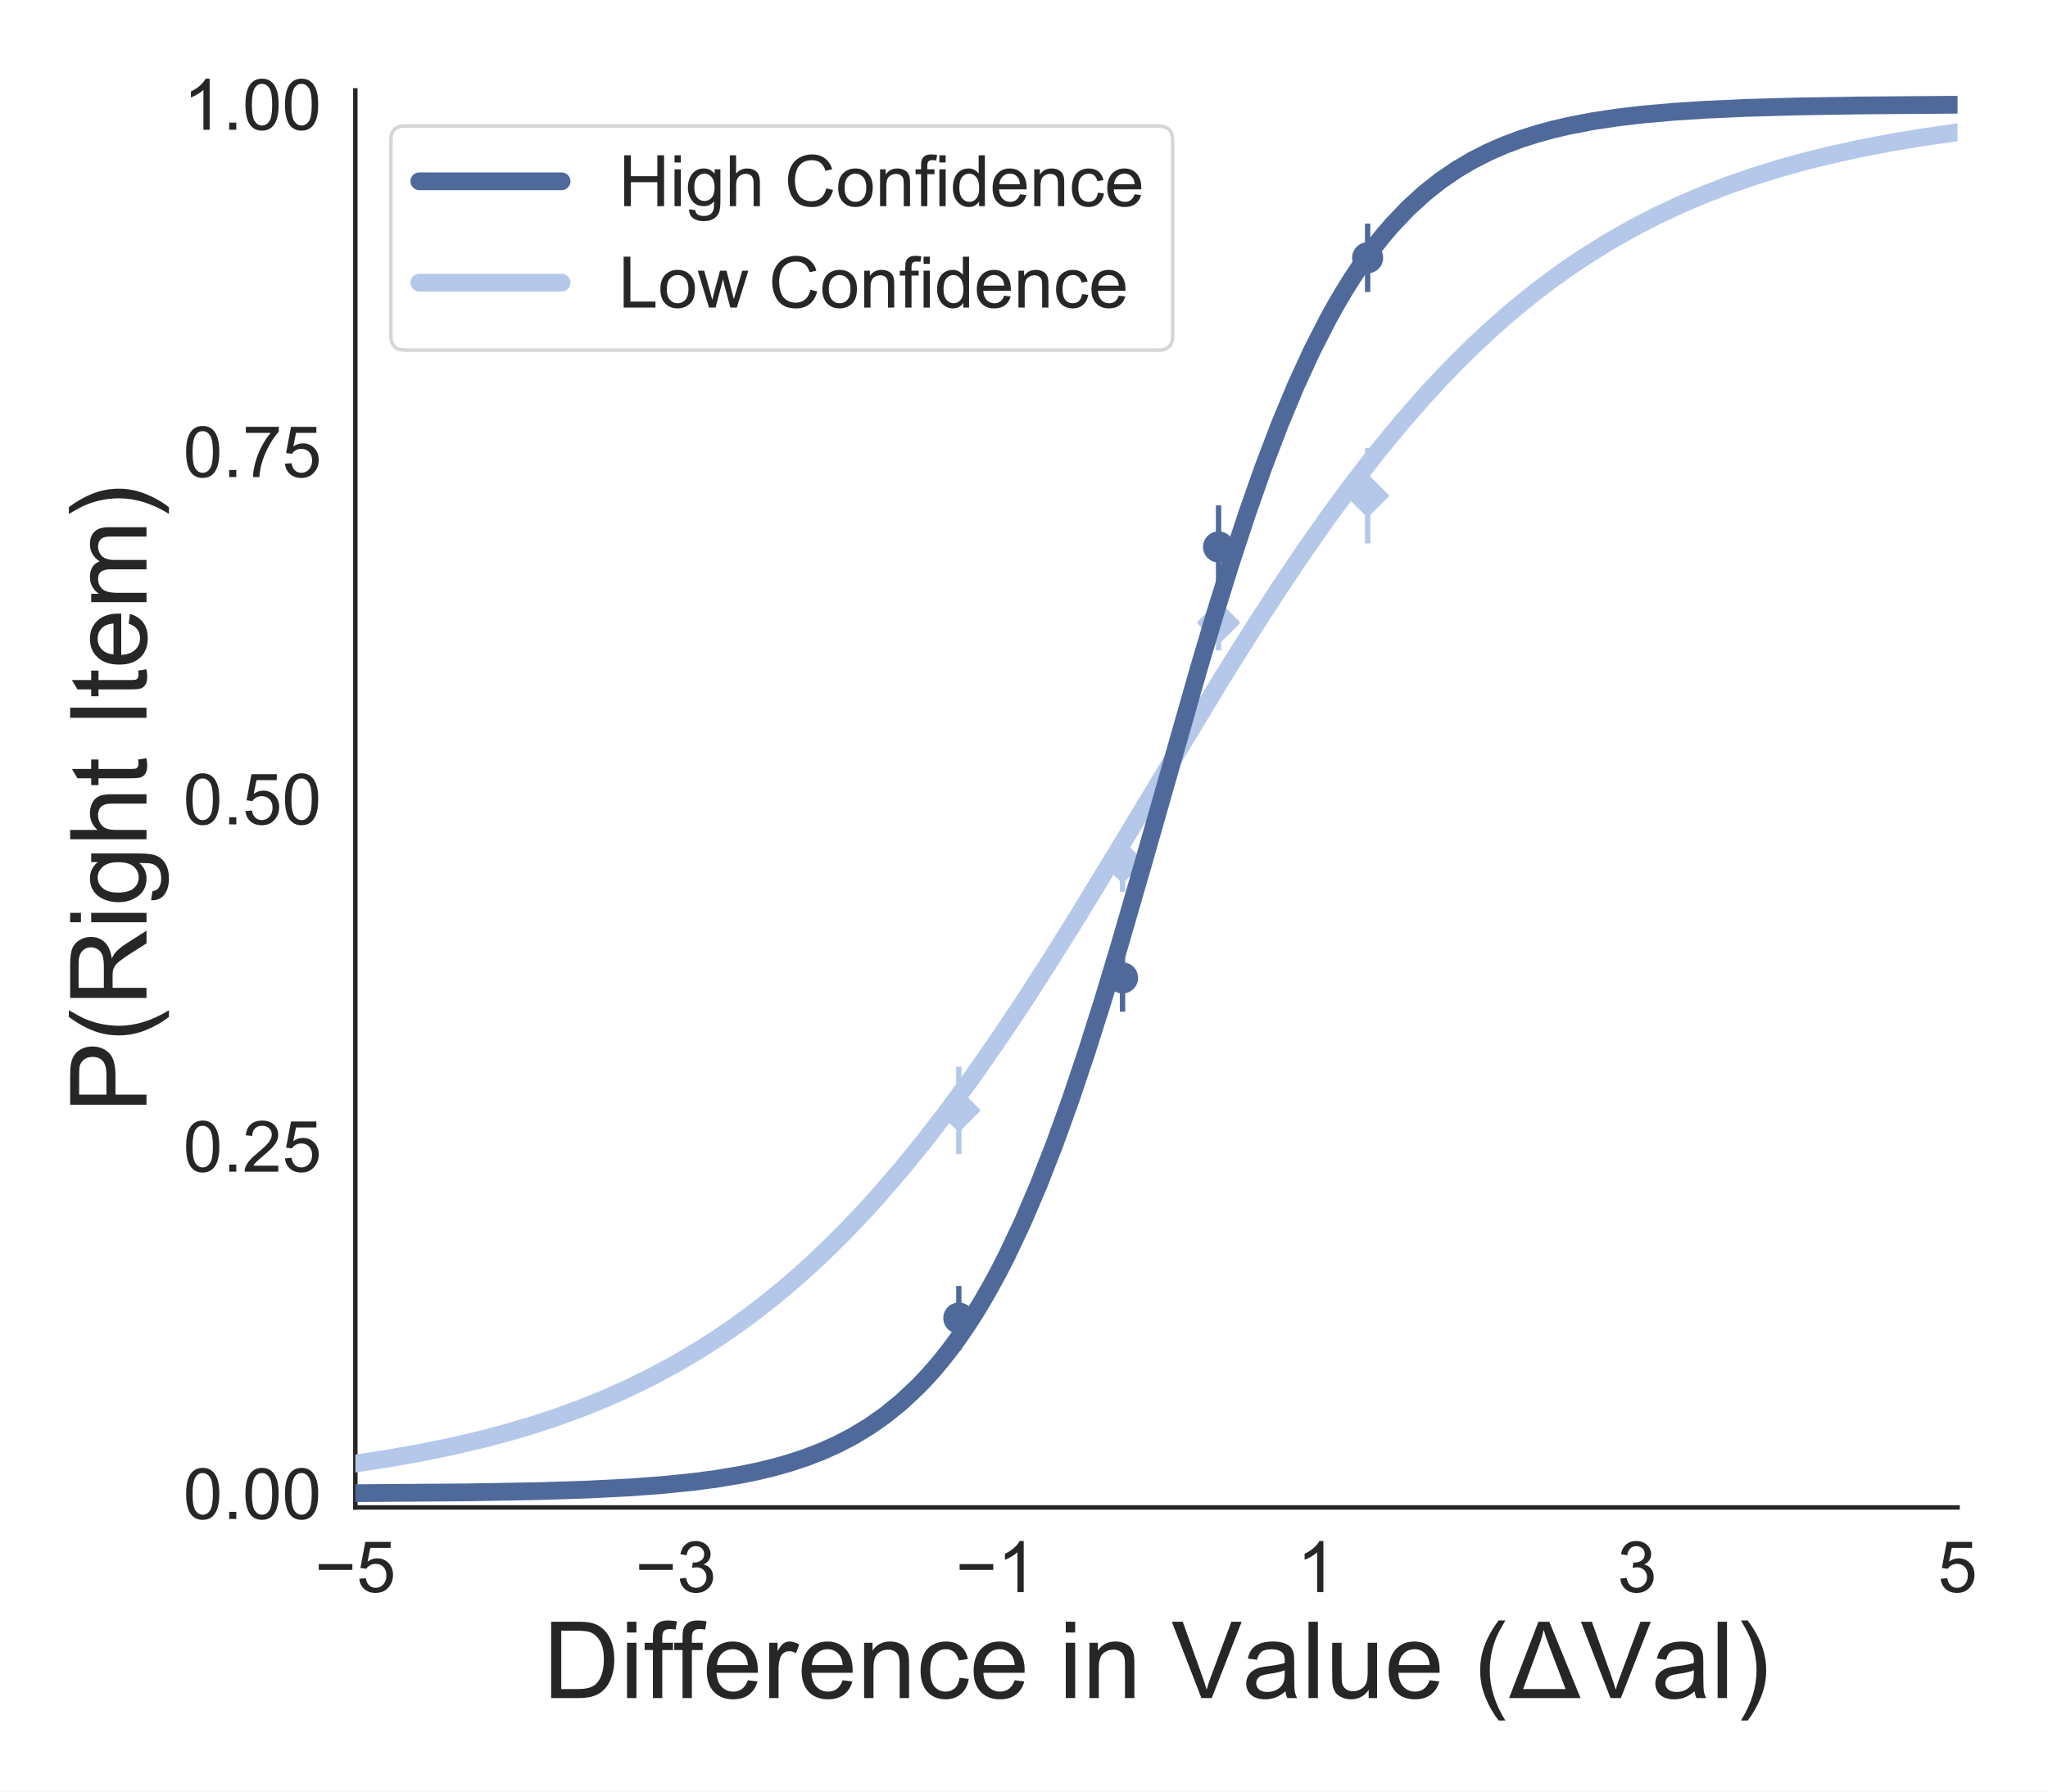
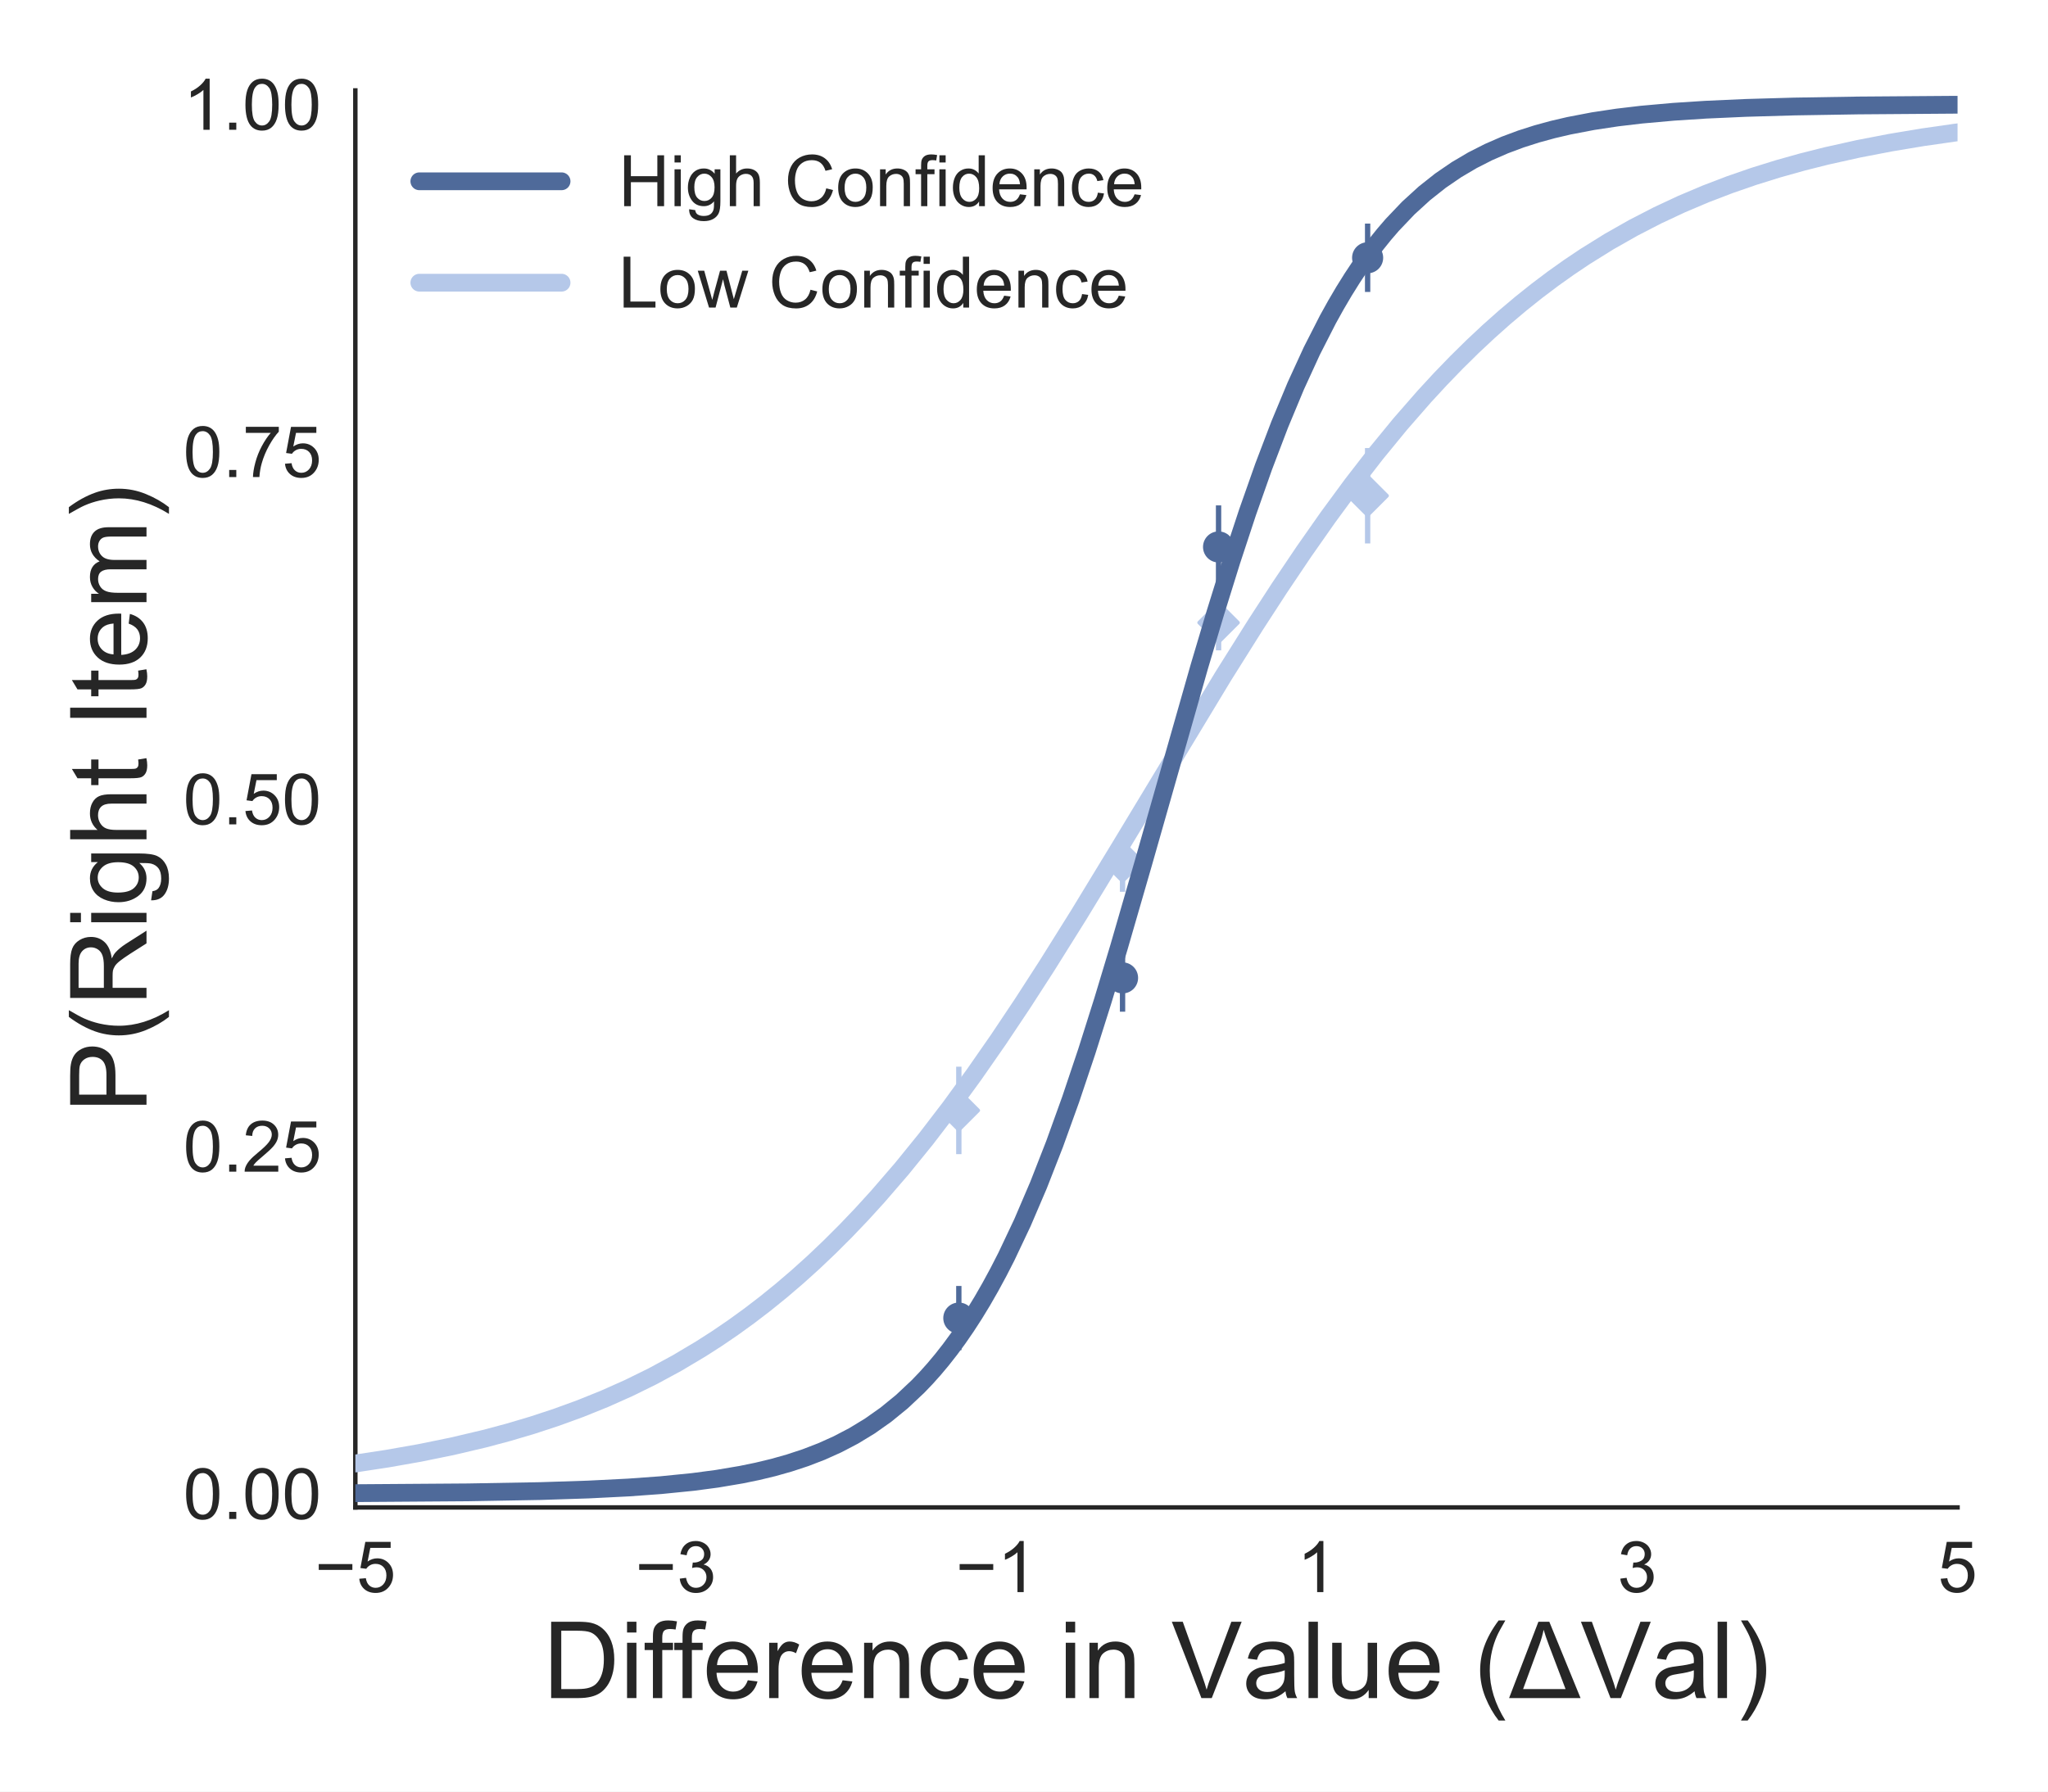
<svg xmlns="http://www.w3.org/2000/svg" xmlns:xlink="http://www.w3.org/1999/xlink" height="504pt" version="1.1" viewBox="0 0 576 504" width="576pt">
  <defs>
    <style type="text/css">
*{stroke-linecap:butt;stroke-linejoin:round;}
  </style>
  </defs>
  <g id="figure_1">
    <g id="patch_1">
      <path d="M 0 504  L 576 504  L 576 0  L 0 0  z " style="fill:#ffffff;" />
    </g>
    <g id="axes_1">
      <g id="patch_2">
        <path d="M 99.94 424.06  L 550.56 424.06  L 550.56 25.44  L 99.94 25.44  z " style="fill:#ffffff;" />
      </g>
      <g id="matplotlib.axis_1">
        <g id="xtick_1">
          <g id="text_1">
            <defs>
              <path d="M 52.828 31.203  L 5.562 31.203  L 5.562 39.406  L 52.828 39.406  z " id="ArialMT-2212" />
              <path d="M 4.156 18.75  L 13.375 19.531  Q 14.406 12.797 18.141 9.391  Q 21.875 6 27.156 6  Q 33.5 6 37.891 10.781  Q 42.281 15.578 42.281 23.484  Q 42.281 31 38.062 35.344  Q 33.844 39.703 27 39.703  Q 22.75 39.703 19.328 37.766  Q 15.922 35.844 13.969 32.766  L 5.719 33.844  L 12.641 70.609  L 48.25 70.609  L 48.25 62.203  L 19.672 62.203  L 15.828 42.969  Q 22.266 47.469 29.344 47.469  Q 38.719 47.469 45.156 40.969  Q 51.609 34.469 51.609 24.266  Q 51.609 14.547 45.953 7.469  Q 39.062 -1.219 27.156 -1.219  Q 17.391 -1.219 11.203 4.25  Q 5.031 9.719 4.156 18.75  z " id="ArialMT-35" />
            </defs>
            <g style="fill:#262626;" transform="translate(88.53844 447.8756)scale(0.2 -0.2)">
              <use xlink:href="#ArialMT-2212" />
              <use x="58.398" xlink:href="#ArialMT-35" />
            </g>
          </g>
        </g>
        <g id="xtick_2">
          <g id="text_2">
            <defs>
              <path d="M 4.203 18.891  L 12.984 20.062  Q 14.5 12.594 18.141 9.297  Q 21.781 6 27 6  Q 33.203 6 37.469 10.297  Q 41.75 14.594 41.75 20.953  Q 41.75 27 37.797 30.922  Q 33.844 34.859 27.734 34.859  Q 25.25 34.859 21.531 33.891  L 22.516 41.609  Q 23.391 41.5 23.922 41.5  Q 29.547 41.5 34.031 44.422  Q 38.531 47.359 38.531 53.469  Q 38.531 58.297 35.25 61.469  Q 31.984 64.656 26.812 64.656  Q 21.688 64.656 18.266 61.422  Q 14.844 58.203 13.875 51.766  L 5.078 53.328  Q 6.688 62.156 12.391 67.016  Q 18.109 71.875 26.609 71.875  Q 32.469 71.875 37.391 69.359  Q 42.328 66.844 44.938 62.5  Q 47.562 58.156 47.562 53.266  Q 47.562 48.641 45.062 44.828  Q 42.578 41.016 37.703 38.766  Q 44.047 37.312 47.562 32.688  Q 51.078 28.078 51.078 21.141  Q 51.078 11.766 44.234 5.25  Q 37.406 -1.266 26.953 -1.266  Q 17.531 -1.266 11.297 4.344  Q 5.078 9.969 4.203 18.891  z " id="ArialMT-33" />
            </defs>
            <g style="fill:#262626;" transform="translate(178.6624 447.8756)scale(0.2 -0.2)">
              <use xlink:href="#ArialMT-2212" />
              <use x="58.398" xlink:href="#ArialMT-33" />
            </g>
          </g>
        </g>
        <g id="xtick_3">
          <g id="text_3">
            <defs>
              <path d="M 37.25 0  L 28.469 0  L 28.469 56  Q 25.297 52.984 20.141 49.953  Q 14.984 46.922 10.891 45.406  L 10.891 53.906  Q 18.266 57.375 23.781 62.297  Q 29.297 67.234 31.594 71.875  L 37.25 71.875  z " id="ArialMT-31" />
            </defs>
            <g style="fill:#262626;" transform="translate(268.7864 447.8756)scale(0.2 -0.2)">
              <use xlink:href="#ArialMT-2212" />
              <use x="58.398" xlink:href="#ArialMT-31" />
            </g>
          </g>
        </g>
        <g id="xtick_4">
          <g id="text_4">
            <g style="fill:#262626;" transform="translate(364.7511 447.8756)scale(0.2 -0.2)">
              <use xlink:href="#ArialMT-31" />
            </g>
          </g>
        </g>
        <g id="xtick_5">
          <g id="text_5">
            <g style="fill:#262626;" transform="translate(454.8751 447.8756)scale(0.2 -0.2)">
              <use xlink:href="#ArialMT-33" />
            </g>
          </g>
        </g>
        <g id="xtick_6">
          <g id="text_6">
            <g style="fill:#262626;" transform="translate(544.9991 447.8756)scale(0.2 -0.2)">
              <use xlink:href="#ArialMT-35" />
            </g>
          </g>
        </g>
        <g id="text_7">
          <defs>
            <path d="M 7.719 0  L 7.719 71.578  L 32.375 71.578  Q 40.719 71.578 45.125 70.562  Q 51.266 69.141 55.609 65.438  Q 61.281 60.641 64.078 53.188  Q 66.891 45.75 66.891 36.188  Q 66.891 28.031 64.984 21.734  Q 63.094 15.438 60.109 11.297  Q 57.125 7.172 53.578 4.797  Q 50.047 2.438 45.047 1.219  Q 40.047 0 33.547 0  z M 17.188 8.453  L 32.469 8.453  Q 39.547 8.453 43.578 9.766  Q 47.609 11.078 50 13.484  Q 53.375 16.844 55.25 22.531  Q 57.125 28.219 57.125 36.328  Q 57.125 47.562 53.438 53.594  Q 49.75 59.625 44.484 61.672  Q 40.672 63.141 32.234 63.141  L 17.188 63.141  z " id="ArialMT-44" />
            <path d="M 6.641 61.469  L 6.641 71.578  L 15.438 71.578  L 15.438 61.469  z M 6.641 0  L 6.641 51.859  L 15.438 51.859  L 15.438 0  z " id="ArialMT-69" />
            <path d="M 8.688 0  L 8.688 45.016  L 0.922 45.016  L 0.922 51.859  L 8.688 51.859  L 8.688 57.375  Q 8.688 62.594 9.625 65.141  Q 10.891 68.562 14.078 70.672  Q 17.281 72.797 23.047 72.797  Q 26.766 72.797 31.25 71.922  L 29.938 64.266  Q 27.203 64.75 24.75 64.75  Q 20.75 64.75 19.094 63.031  Q 17.438 61.328 17.438 56.641  L 17.438 51.859  L 27.547 51.859  L 27.547 45.016  L 17.438 45.016  L 17.438 0  z " id="ArialMT-66" />
            <path d="M 42.094 16.703  L 51.172 15.578  Q 49.031 7.625 43.219 3.219  Q 37.406 -1.172 28.375 -1.172  Q 17 -1.172 10.328 5.828  Q 3.656 12.844 3.656 25.484  Q 3.656 38.578 10.391 45.797  Q 17.141 53.031 27.875 53.031  Q 38.281 53.031 44.875 45.953  Q 51.469 38.875 51.469 26.031  Q 51.469 25.25 51.422 23.688  L 12.75 23.688  Q 13.234 15.141 17.578 10.594  Q 21.922 6.062 28.422 6.062  Q 33.25 6.062 36.672 8.594  Q 40.094 11.141 42.094 16.703  z M 13.234 30.906  L 42.188 30.906  Q 41.609 37.453 38.875 40.719  Q 34.672 45.797 27.984 45.797  Q 21.922 45.797 17.797 41.75  Q 13.672 37.703 13.234 30.906  z " id="ArialMT-65" />
            <path d="M 6.5 0  L 6.5 51.859  L 14.406 51.859  L 14.406 44  Q 17.438 49.516 20 51.266  Q 22.562 53.031 25.641 53.031  Q 30.078 53.031 34.672 50.203  L 31.641 42.047  Q 28.422 43.953 25.203 43.953  Q 22.312 43.953 20.016 42.219  Q 17.719 40.484 16.75 37.406  Q 15.281 32.719 15.281 27.156  L 15.281 0  z " id="ArialMT-72" />
            <path d="M 6.594 0  L 6.594 51.859  L 14.5 51.859  L 14.5 44.484  Q 20.219 53.031 31 53.031  Q 35.688 53.031 39.625 51.344  Q 43.562 49.656 45.516 46.922  Q 47.469 44.188 48.25 40.438  Q 48.734 37.984 48.734 31.891  L 48.734 0  L 39.938 0  L 39.938 31.547  Q 39.938 36.922 38.906 39.578  Q 37.891 42.234 35.281 43.812  Q 32.672 45.406 29.156 45.406  Q 23.531 45.406 19.453 41.844  Q 15.375 38.281 15.375 28.328  L 15.375 0  z " id="ArialMT-6e" />
            <path d="M 40.438 19  L 49.078 17.875  Q 47.656 8.938 41.812 3.875  Q 35.984 -1.172 27.484 -1.172  Q 16.844 -1.172 10.375 5.781  Q 3.906 12.75 3.906 25.734  Q 3.906 34.125 6.688 40.422  Q 9.469 46.734 15.156 49.875  Q 20.844 53.031 27.547 53.031  Q 35.984 53.031 41.359 48.75  Q 46.734 44.484 48.25 36.625  L 39.703 35.297  Q 38.484 40.531 35.375 43.156  Q 32.281 45.797 27.875 45.797  Q 21.234 45.797 17.078 41.031  Q 12.938 36.281 12.938 25.984  Q 12.938 15.531 16.938 10.797  Q 20.953 6.062 27.391 6.062  Q 32.562 6.062 36.031 9.234  Q 39.5 12.406 40.438 19  z " id="ArialMT-63" />
            <path id="ArialMT-20" />
            <path d="M 28.172 0  L 0.438 71.578  L 10.688 71.578  L 29.297 19.578  Q 31.547 13.328 33.062 7.859  Q 34.719 13.719 36.922 19.578  L 56.25 71.578  L 65.922 71.578  L 37.891 0  z " id="ArialMT-56" />
            <path d="M 40.438 6.391  Q 35.547 2.25 31.031 0.531  Q 26.516 -1.172 21.344 -1.172  Q 12.797 -1.172 8.203 3  Q 3.609 7.172 3.609 13.672  Q 3.609 17.484 5.344 20.625  Q 7.078 23.781 9.891 25.688  Q 12.703 27.594 16.219 28.562  Q 18.797 29.25 24.031 29.891  Q 34.672 31.156 39.703 32.906  Q 39.75 34.719 39.75 35.203  Q 39.75 40.578 37.25 42.781  Q 33.891 45.75 27.25 45.75  Q 21.047 45.75 18.094 43.578  Q 15.141 41.406 13.719 35.891  L 5.125 37.062  Q 6.297 42.578 8.984 45.969  Q 11.672 49.359 16.75 51.188  Q 21.828 53.031 28.516 53.031  Q 35.156 53.031 39.297 51.469  Q 43.453 49.906 45.406 47.531  Q 47.359 45.172 48.141 41.547  Q 48.578 39.312 48.578 33.453  L 48.578 21.734  Q 48.578 9.469 49.141 6.219  Q 49.703 2.984 51.375 0  L 42.188 0  Q 40.828 2.734 40.438 6.391  z M 39.703 26.031  Q 34.906 24.078 25.344 22.703  Q 19.922 21.922 17.672 20.938  Q 15.438 19.969 14.203 18.094  Q 12.984 16.219 12.984 13.922  Q 12.984 10.406 15.641 8.062  Q 18.312 5.719 23.438 5.719  Q 28.516 5.719 32.469 7.938  Q 36.422 10.156 38.281 14.016  Q 39.703 17 39.703 22.797  z " id="ArialMT-61" />
            <path d="M 6.391 0  L 6.391 71.578  L 15.188 71.578  L 15.188 0  z " id="ArialMT-6c" />
            <path d="M 40.578 0  L 40.578 7.625  Q 34.516 -1.172 24.125 -1.172  Q 19.531 -1.172 15.547 0.578  Q 11.578 2.344 9.641 5  Q 7.719 7.672 6.938 11.531  Q 6.391 14.109 6.391 19.734  L 6.391 51.859  L 15.188 51.859  L 15.188 23.094  Q 15.188 16.219 15.719 13.812  Q 16.547 10.359 19.234 8.375  Q 21.922 6.391 25.875 6.391  Q 29.828 6.391 33.297 8.422  Q 36.766 10.453 38.203 13.938  Q 39.656 17.438 39.656 24.078  L 39.656 51.859  L 48.438 51.859  L 48.438 0  z " id="ArialMT-75" />
            <path d="M 23.391 -21.047  Q 16.109 -11.859 11.078 0.438  Q 6.062 12.75 6.062 25.922  Q 6.062 37.547 9.812 48.188  Q 14.203 60.547 23.391 72.797  L 29.688 72.797  Q 23.781 62.641 21.875 58.297  Q 18.891 51.562 17.188 44.234  Q 15.094 35.109 15.094 25.875  Q 15.094 2.391 29.688 -21.047  z " id="ArialMT-28" />
            <path d="M -0.094 0  L 27.391 71.578  L 37.594 71.578  L 66.891 0  z M 13.031 8.453  L 52.828 8.453  L 37.359 49.219  Q 33.891 58.406 32.281 64.062  Q 30.953 57.422 28.422 50.391  z " id="ArialMT-394" />
            <path d="M 12.359 -21.047  L 6.062 -21.047  Q 20.656 2.391 20.656 25.875  Q 20.656 35.062 18.562 44.094  Q 16.891 51.422 13.922 58.156  Q 12.016 62.547 6.062 72.797  L 12.359 72.797  Q 21.531 60.547 25.922 48.188  Q 29.688 37.547 29.688 25.922  Q 29.688 12.75 24.625 0.438  Q 19.578 -11.859 12.359 -21.047  z " id="ArialMT-29" />
          </defs>
          <g style="fill:#262626;" transform="translate(152.6984 477.6897)scale(0.3 -0.3)">
            <use xlink:href="#ArialMT-44" />
            <use x="72.217" xlink:href="#ArialMT-69" />
            <use x="94.434" xlink:href="#ArialMT-66" />
            <use x="122.201" xlink:href="#ArialMT-66" />
            <use x="149.984" xlink:href="#ArialMT-65" />
            <use x="205.6" xlink:href="#ArialMT-72" />
            <use x="238.9" xlink:href="#ArialMT-65" />
            <use x="294.516" xlink:href="#ArialMT-6e" />
            <use x="350.131" xlink:href="#ArialMT-63" />
            <use x="400.131" xlink:href="#ArialMT-65" />
            <use x="455.746" xlink:href="#ArialMT-20" />
            <use x="483.529" xlink:href="#ArialMT-69" />
            <use x="505.746" xlink:href="#ArialMT-6e" />
            <use x="561.361" xlink:href="#ArialMT-20" />
            <use x="589.145" xlink:href="#ArialMT-56" />
            <use x="655.734" xlink:href="#ArialMT-61" />
            <use x="711.35" xlink:href="#ArialMT-6c" />
            <use x="733.566" xlink:href="#ArialMT-75" />
            <use x="789.182" xlink:href="#ArialMT-65" />
            <use x="844.797" xlink:href="#ArialMT-20" />
            <use x="872.58" xlink:href="#ArialMT-28" />
            <use x="905.881" xlink:href="#ArialMT-394" />
            <use x="972.678" xlink:href="#ArialMT-56" />
            <use x="1039.268" xlink:href="#ArialMT-61" />
            <use x="1094.883" xlink:href="#ArialMT-6c" />
            <use x="1117.1" xlink:href="#ArialMT-29" />
          </g>
        </g>
      </g>
      <g id="matplotlib.axis_2">
        <g id="ytick_1">
          <g id="text_8">
            <defs>
              <path d="M 4.156 35.297  Q 4.156 48 6.766 55.734  Q 9.375 63.484 14.516 67.672  Q 19.672 71.875 27.484 71.875  Q 33.25 71.875 37.594 69.547  Q 41.938 67.234 44.766 62.859  Q 47.609 58.5 49.219 52.219  Q 50.828 45.953 50.828 35.297  Q 50.828 22.703 48.234 14.969  Q 45.656 7.234 40.5 3  Q 35.359 -1.219 27.484 -1.219  Q 17.141 -1.219 11.234 6.203  Q 4.156 15.141 4.156 35.297  z M 13.188 35.297  Q 13.188 17.672 17.312 11.828  Q 21.438 6 27.484 6  Q 33.547 6 37.672 11.859  Q 41.797 17.719 41.797 35.297  Q 41.797 52.984 37.672 58.781  Q 33.547 64.594 27.391 64.594  Q 21.344 64.594 17.719 59.469  Q 13.188 52.938 13.188 35.297  z " id="ArialMT-30" />
              <path d="M 9.078 0  L 9.078 10.016  L 19.094 10.016  L 19.094 0  z " id="ArialMT-2e" />
            </defs>
            <g style="fill:#262626;" transform="translate(51.51812 427.3098)scale(0.2 -0.2)">
              <use xlink:href="#ArialMT-30" />
              <use x="55.615" xlink:href="#ArialMT-2e" />
              <use x="83.398" xlink:href="#ArialMT-30" />
              <use x="139.014" xlink:href="#ArialMT-30" />
            </g>
          </g>
        </g>
        <g id="ytick_2">
          <g id="text_9">
            <defs>
              <path d="M 50.344 8.453  L 50.344 0  L 3.031 0  Q 2.938 3.172 4.047 6.109  Q 5.859 10.938 9.828 15.625  Q 13.812 20.312 21.344 26.469  Q 33.016 36.031 37.109 41.625  Q 41.219 47.219 41.219 52.203  Q 41.219 57.422 37.469 61  Q 33.734 64.594 27.734 64.594  Q 21.391 64.594 17.578 60.781  Q 13.766 56.984 13.719 50.25  L 4.688 51.172  Q 5.609 61.281 11.656 66.578  Q 17.719 71.875 27.938 71.875  Q 38.234 71.875 44.234 66.156  Q 50.25 60.453 50.25 52  Q 50.25 47.703 48.484 43.547  Q 46.734 39.406 42.656 34.812  Q 38.578 30.219 29.109 22.219  Q 21.188 15.578 18.938 13.203  Q 16.703 10.844 15.234 8.453  z " id="ArialMT-32" />
            </defs>
            <g style="fill:#262626;" transform="translate(51.51812 329.6088)scale(0.2 -0.2)">
              <use xlink:href="#ArialMT-30" />
              <use x="55.615" xlink:href="#ArialMT-2e" />
              <use x="83.398" xlink:href="#ArialMT-32" />
              <use x="139.014" xlink:href="#ArialMT-35" />
            </g>
          </g>
        </g>
        <g id="ytick_3">
          <g id="text_10">
            <g style="fill:#262626;" transform="translate(51.51812 231.9078)scale(0.2 -0.2)">
              <use xlink:href="#ArialMT-30" />
              <use x="55.615" xlink:href="#ArialMT-2e" />
              <use x="83.398" xlink:href="#ArialMT-35" />
              <use x="139.014" xlink:href="#ArialMT-30" />
            </g>
          </g>
        </g>
        <g id="ytick_4">
          <g id="text_11">
            <defs>
              <path d="M 4.734 62.203  L 4.734 70.656  L 51.078 70.656  L 51.078 63.812  Q 44.234 56.547 37.516 44.484  Q 30.812 32.422 27.156 19.672  Q 24.516 10.688 23.781 0  L 14.75 0  Q 14.891 8.453 18.062 20.406  Q 21.234 32.375 27.172 43.484  Q 33.109 54.594 39.797 62.203  z " id="ArialMT-37" />
            </defs>
            <g style="fill:#262626;" transform="translate(51.51812 134.2068)scale(0.2 -0.2)">
              <use xlink:href="#ArialMT-30" />
              <use x="55.615" xlink:href="#ArialMT-2e" />
              <use x="83.398" xlink:href="#ArialMT-37" />
              <use x="139.014" xlink:href="#ArialMT-35" />
            </g>
          </g>
        </g>
        <g id="ytick_5">
          <g id="text_12">
            <g style="fill:#262626;" transform="translate(51.51812 36.50585)scale(0.2 -0.2)">
              <use xlink:href="#ArialMT-31" />
              <use x="55.615" xlink:href="#ArialMT-2e" />
              <use x="83.398" xlink:href="#ArialMT-30" />
              <use x="139.014" xlink:href="#ArialMT-30" />
            </g>
          </g>
        </g>
        <g id="text_13">
          <defs>
            <path d="M 7.719 0  L 7.719 71.578  L 34.719 71.578  Q 41.844 71.578 45.609 70.906  Q 50.875 70.016 54.438 67.547  Q 58.016 65.094 60.188 60.641  Q 62.359 56.203 62.359 50.875  Q 62.359 41.75 56.547 35.422  Q 50.734 29.109 35.547 29.109  L 17.188 29.109  L 17.188 0  z M 17.188 37.547  L 35.688 37.547  Q 44.875 37.547 48.734 40.969  Q 52.594 44.391 52.594 50.594  Q 52.594 55.078 50.312 58.266  Q 48.047 61.469 44.344 62.5  Q 41.938 63.141 35.5 63.141  L 17.188 63.141  z " id="ArialMT-50" />
            <path d="M 7.859 0  L 7.859 71.578  L 39.594 71.578  Q 49.172 71.578 54.141 69.641  Q 59.125 67.719 62.109 62.828  Q 65.094 57.953 65.094 52.047  Q 65.094 44.438 60.156 39.203  Q 55.219 33.984 44.922 32.562  Q 48.688 30.766 50.641 29  Q 54.781 25.203 58.5 19.484  L 70.953 0  L 59.031 0  L 49.562 14.891  Q 45.406 21.344 42.719 24.75  Q 40.047 28.172 37.922 29.531  Q 35.797 30.906 33.594 31.453  Q 31.984 31.781 28.328 31.781  L 17.328 31.781  L 17.328 0  z M 17.328 39.984  L 37.703 39.984  Q 44.188 39.984 47.844 41.328  Q 51.516 42.672 53.422 45.625  Q 55.328 48.578 55.328 52.047  Q 55.328 57.125 51.641 60.391  Q 47.953 63.672 39.984 63.672  L 17.328 63.672  z " id="ArialMT-52" />
            <path d="M 4.984 -4.297  L 13.531 -5.562  Q 14.062 -9.516 16.5 -11.328  Q 19.781 -13.766 25.438 -13.766  Q 31.547 -13.766 34.859 -11.328  Q 38.188 -8.891 39.359 -4.5  Q 40.047 -1.812 39.984 6.781  Q 34.234 0 25.641 0  Q 14.938 0 9.078 7.719  Q 3.219 15.438 3.219 26.219  Q 3.219 33.641 5.906 39.906  Q 8.594 46.188 13.688 49.609  Q 18.797 53.031 25.688 53.031  Q 34.859 53.031 40.828 45.609  L 40.828 51.859  L 48.922 51.859  L 48.922 7.031  Q 48.922 -5.078 46.453 -10.125  Q 44 -15.188 38.641 -18.109  Q 33.297 -21.047 25.484 -21.047  Q 16.219 -21.047 10.5 -16.875  Q 4.781 -12.703 4.984 -4.297  z M 12.25 26.859  Q 12.25 16.656 16.297 11.969  Q 20.359 7.281 26.469 7.281  Q 32.516 7.281 36.609 11.938  Q 40.719 16.609 40.719 26.562  Q 40.719 36.078 36.5 40.906  Q 32.281 45.75 26.312 45.75  Q 20.453 45.75 16.344 40.984  Q 12.25 36.234 12.25 26.859  z " id="ArialMT-67" />
            <path d="M 6.594 0  L 6.594 71.578  L 15.375 71.578  L 15.375 45.906  Q 21.531 53.031 30.906 53.031  Q 36.672 53.031 40.922 50.75  Q 45.172 48.484 47 44.484  Q 48.828 40.484 48.828 32.859  L 48.828 0  L 40.047 0  L 40.047 32.859  Q 40.047 39.453 37.188 42.453  Q 34.328 45.453 29.109 45.453  Q 25.203 45.453 21.75 43.422  Q 18.312 41.406 16.844 37.938  Q 15.375 34.469 15.375 28.375  L 15.375 0  z " id="ArialMT-68" />
            <path d="M 25.781 7.859  L 27.047 0.094  Q 23.344 -0.688 20.406 -0.688  Q 15.625 -0.688 12.984 0.828  Q 10.359 2.344 9.281 4.812  Q 8.203 7.281 8.203 15.188  L 8.203 45.016  L 1.766 45.016  L 1.766 51.859  L 8.203 51.859  L 8.203 64.703  L 16.938 69.969  L 16.938 51.859  L 25.781 51.859  L 25.781 45.016  L 16.938 45.016  L 16.938 14.703  Q 16.938 10.938 17.406 9.859  Q 17.875 8.797 18.922 8.156  Q 19.969 7.516 21.922 7.516  Q 23.391 7.516 25.781 7.859  z " id="ArialMT-74" />
            <path d="M 9.328 0  L 9.328 71.578  L 18.797 71.578  L 18.797 0  z " id="ArialMT-49" />
            <path d="M 6.594 0  L 6.594 51.859  L 14.453 51.859  L 14.453 44.578  Q 16.891 48.391 20.938 50.703  Q 25 53.031 30.172 53.031  Q 35.938 53.031 39.625 50.641  Q 43.312 48.25 44.828 43.953  Q 50.984 53.031 60.844 53.031  Q 68.562 53.031 72.703 48.75  Q 76.859 44.484 76.859 35.594  L 76.859 0  L 68.109 0  L 68.109 32.672  Q 68.109 37.938 67.25 40.25  Q 66.406 42.578 64.156 43.984  Q 61.922 45.406 58.891 45.406  Q 53.422 45.406 49.797 41.766  Q 46.188 38.141 46.188 30.125  L 46.188 0  L 37.406 0  L 37.406 33.688  Q 37.406 39.547 35.25 42.469  Q 33.109 45.406 28.219 45.406  Q 24.516 45.406 21.359 43.453  Q 18.219 41.5 16.797 37.734  Q 15.375 33.984 15.375 26.906  L 15.375 0  z " id="ArialMT-6d" />
          </defs>
          <g style="fill:#262626;" transform="translate(41.20406 313.0977)rotate(-90)scale(0.3 -0.3)">
            <use xlink:href="#ArialMT-50" />
            <use x="66.699" xlink:href="#ArialMT-28" />
            <use x="100" xlink:href="#ArialMT-52" />
            <use x="172.217" xlink:href="#ArialMT-69" />
            <use x="194.434" xlink:href="#ArialMT-67" />
            <use x="250.049" xlink:href="#ArialMT-68" />
            <use x="305.664" xlink:href="#ArialMT-74" />
            <use x="333.447" xlink:href="#ArialMT-20" />
            <use x="361.23" xlink:href="#ArialMT-49" />
            <use x="389.014" xlink:href="#ArialMT-74" />
            <use x="416.797" xlink:href="#ArialMT-65" />
            <use x="472.412" xlink:href="#ArialMT-6d" />
            <use x="555.713" xlink:href="#ArialMT-29" />
          </g>
        </g>
      </g>
      <g id="PathCollection_1">
        <defs>
-           <path d="M -0 5.477  L 5.477 0  L 0 -5.477  L -5.477 -0  z " id="mb488595d32" style="stroke:#b5c8e9;" />
+           <path d="M -0 5.477  L 5.477 0  L 0 -5.477  L -5.477 -0  z " id="m1af4382482" style="stroke:#b5c8e9;" />
        </defs>
-         <g clip-path="url(#pdf7491a003)">
-           <use style="fill:#b5c8e9;stroke:#b5c8e9;" x="269.668" xlink:href="#mb488595d32" y="312.376" />
-           <use style="fill:#b5c8e9;stroke:#b5c8e9;" x="315.717" xlink:href="#mb488595d32" y="242.399" />
-           <use style="fill:#b5c8e9;stroke:#b5c8e9;" x="342.721" xlink:href="#mb488595d32" y="175.158" />
-           <use style="fill:#b5c8e9;stroke:#b5c8e9;" x="384.645" xlink:href="#mb488595d32" y="139.464" />
+         <g clip-path="url(#p7ab84e8594)">
+           <use style="fill:#b5c8e9;stroke:#b5c8e9;" x="269.668" xlink:href="#m1af4382482" y="312.376" />
+           <use style="fill:#b5c8e9;stroke:#b5c8e9;" x="315.717" xlink:href="#m1af4382482" y="242.399" />
+           <use style="fill:#b5c8e9;stroke:#b5c8e9;" x="342.721" xlink:href="#m1af4382482" y="175.158" />
+           <use style="fill:#b5c8e9;stroke:#b5c8e9;" x="384.645" xlink:href="#m1af4382482" y="139.464" />
        </g>
      </g>
      <g id="PathCollection_2">
        <defs>
-           <path d="M 0 3.873  C 1.027 3.873 2.012 3.465 2.739 2.739  C 3.465 2.012 3.873 1.027 3.873 0  C 3.873 -1.027 3.465 -2.012 2.739 -2.739  C 2.012 -3.465 1.027 -3.873 0 -3.873  C -1.027 -3.873 -2.012 -3.465 -2.739 -2.739  C -3.465 -2.012 -3.873 -1.027 -3.873 0  C -3.873 1.027 -3.465 2.012 -2.739 2.739  C -2.012 3.465 -1.027 3.873 0 3.873  z " id="me4ee490726" style="stroke:#4f6a9a;" />
+           <path d="M 0 3.873  C 1.027 3.873 2.012 3.465 2.739 2.739  C 3.465 2.012 3.873 1.027 3.873 0  C 3.873 -1.027 3.465 -2.012 2.739 -2.739  C 2.012 -3.465 1.027 -3.873 0 -3.873  C -1.027 -3.873 -2.012 -3.465 -2.739 -2.739  C -3.465 -2.012 -3.873 -1.027 -3.873 0  C -3.873 1.027 -3.465 2.012 -2.739 2.739  C -2.012 3.465 -1.027 3.873 0 3.873  z " id="m027b315407" style="stroke:#4f6a9a;" />
        </defs>
-         <g clip-path="url(#pdf7491a003)">
-           <use style="fill:#4f6a9a;stroke:#4f6a9a;" x="269.668" xlink:href="#me4ee490726" y="370.794" />
-           <use style="fill:#4f6a9a;stroke:#4f6a9a;" x="315.717" xlink:href="#me4ee490726" y="275.094" />
-           <use style="fill:#4f6a9a;stroke:#4f6a9a;" x="342.721" xlink:href="#me4ee490726" y="153.863" />
-           <use style="fill:#4f6a9a;stroke:#4f6a9a;" x="384.645" xlink:href="#me4ee490726" y="72.514" />
+         <g clip-path="url(#p7ab84e8594)">
+           <use style="fill:#4f6a9a;stroke:#4f6a9a;" x="269.668" xlink:href="#m027b315407" y="370.794" />
+           <use style="fill:#4f6a9a;stroke:#4f6a9a;" x="315.717" xlink:href="#m027b315407" y="275.094" />
+           <use style="fill:#4f6a9a;stroke:#4f6a9a;" x="342.721" xlink:href="#m027b315407" y="153.863" />
+           <use style="fill:#4f6a9a;stroke:#4f6a9a;" x="384.645" xlink:href="#m027b315407" y="72.514" />
        </g>
      </g>
      <g id="patch_3">
        <path d="M 99.94 424.06  L 99.94 25.44  " style="fill:none;stroke:#262626;stroke-linecap:square;stroke-linejoin:miter;stroke-width:1.25;" />
      </g>
      <g id="patch_4">
        <path d="M 99.94 424.06  L 550.56 424.06  " style="fill:none;stroke:#262626;stroke-linecap:square;stroke-linejoin:miter;stroke-width:1.25;" />
      </g>
      <g id="LineCollection_1">
-         <path clip-path="url(#pdf7491a003)" d="M 269.668 324.674  L 269.668 300.079  " style="fill:none;stroke:#b5c8e9;stroke-width:1.5;" />
-         <path clip-path="url(#pdf7491a003)" d="M 315.717 250.875  L 315.717 233.924  " style="fill:none;stroke:#b5c8e9;stroke-width:1.5;" />
-         <path clip-path="url(#pdf7491a003)" d="M 342.721 182.952  L 342.721 167.363  " style="fill:none;stroke:#b5c8e9;stroke-width:1.5;" />
-         <path clip-path="url(#pdf7491a003)" d="M 384.645 152.88  L 384.645 126.048  " style="fill:none;stroke:#b5c8e9;stroke-width:1.5;" />
+         <path clip-path="url(#p7ab84e8594)" d="M 269.668 324.674  L 269.668 300.079  " style="fill:none;stroke:#b5c8e9;stroke-width:1.5;" />
+         <path clip-path="url(#p7ab84e8594)" d="M 315.717 250.875  L 315.717 233.924  " style="fill:none;stroke:#b5c8e9;stroke-width:1.5;" />
+         <path clip-path="url(#p7ab84e8594)" d="M 342.721 182.952  L 342.721 167.363  " style="fill:none;stroke:#b5c8e9;stroke-width:1.5;" />
+         <path clip-path="url(#p7ab84e8594)" d="M 384.645 152.88  L 384.645 126.048  " style="fill:none;stroke:#b5c8e9;stroke-width:1.5;" />
      </g>
      <g id="line2d_1">
        <defs>
-           <path d="M 0 3  C 0.796 3 1.559 2.684 2.121 2.121  C 2.684 1.559 3 0.796 3 0  C 3 -0.796 2.684 -1.559 2.121 -2.121  C 1.559 -2.684 0.796 -3 0 -3  C -0.796 -3 -1.559 -2.684 -2.121 -2.121  C -2.684 -1.559 -3 -0.796 -3 0  C -3 0.796 -2.684 1.559 -2.121 2.121  C -1.559 2.684 -0.796 3 0 3  z " id="mb1b4ebfabb" style="stroke:#b5c8e9;" />
+           <path d="M 0 3  C 0.796 3 1.559 2.684 2.121 2.121  C 2.684 1.559 3 0.796 3 0  C 3 -0.796 2.684 -1.559 2.121 -2.121  C 1.559 -2.684 0.796 -3 0 -3  C -0.796 -3 -1.559 -2.684 -2.121 -2.121  C -2.684 -1.559 -3 -0.796 -3 0  C -3 0.796 -2.684 1.559 -2.121 2.121  C -1.559 2.684 -0.796 3 0 3  z " id="m6cdac7506d" style="stroke:#b5c8e9;" />
        </defs>
-         <g clip-path="url(#pdf7491a003)">
-           <use style="fill:#b5c8e9;stroke:#b5c8e9;" x="269.668" xlink:href="#mb1b4ebfabb" y="312.376" />
-           <use style="fill:#b5c8e9;stroke:#b5c8e9;" x="315.717" xlink:href="#mb1b4ebfabb" y="242.399" />
-           <use style="fill:#b5c8e9;stroke:#b5c8e9;" x="342.721" xlink:href="#mb1b4ebfabb" y="175.158" />
-           <use style="fill:#b5c8e9;stroke:#b5c8e9;" x="384.645" xlink:href="#mb1b4ebfabb" y="139.464" />
+         <g clip-path="url(#p7ab84e8594)">
+           <use style="fill:#b5c8e9;stroke:#b5c8e9;" x="269.668" xlink:href="#m6cdac7506d" y="312.376" />
+           <use style="fill:#b5c8e9;stroke:#b5c8e9;" x="315.717" xlink:href="#m6cdac7506d" y="242.399" />
+           <use style="fill:#b5c8e9;stroke:#b5c8e9;" x="342.721" xlink:href="#m6cdac7506d" y="175.158" />
+           <use style="fill:#b5c8e9;stroke:#b5c8e9;" x="384.645" xlink:href="#m6cdac7506d" y="139.464" />
        </g>
      </g>
      <g id="LineCollection_2">
-         <path clip-path="url(#pdf7491a003)" d="M 269.668 379.825  L 269.668 361.764  " style="fill:none;stroke:#4f6a9a;stroke-width:1.5;" />
-         <path clip-path="url(#pdf7491a003)" d="M 315.717 284.6  L 315.717 265.588  " style="fill:none;stroke:#4f6a9a;stroke-width:1.5;" />
-         <path clip-path="url(#pdf7491a003)" d="M 342.721 165.555  L 342.721 142.171  " style="fill:none;stroke:#4f6a9a;stroke-width:1.5;" />
-         <path clip-path="url(#pdf7491a003)" d="M 384.645 82.125  L 384.645 62.902  " style="fill:none;stroke:#4f6a9a;stroke-width:1.5;" />
+         <path clip-path="url(#p7ab84e8594)" d="M 269.668 379.825  L 269.668 361.764  " style="fill:none;stroke:#4f6a9a;stroke-width:1.5;" />
+         <path clip-path="url(#p7ab84e8594)" d="M 315.717 284.6  L 315.717 265.588  " style="fill:none;stroke:#4f6a9a;stroke-width:1.5;" />
+         <path clip-path="url(#p7ab84e8594)" d="M 342.721 165.555  L 342.721 142.171  " style="fill:none;stroke:#4f6a9a;stroke-width:1.5;" />
+         <path clip-path="url(#p7ab84e8594)" d="M 384.645 82.125  L 384.645 62.902  " style="fill:none;stroke:#4f6a9a;stroke-width:1.5;" />
      </g>
      <g id="line2d_2">
        <defs>
-           <path d="M 0 3  C 0.796 3 1.559 2.684 2.121 2.121  C 2.684 1.559 3 0.796 3 0  C 3 -0.796 2.684 -1.559 2.121 -2.121  C 1.559 -2.684 0.796 -3 0 -3  C -0.796 -3 -1.559 -2.684 -2.121 -2.121  C -2.684 -1.559 -3 -0.796 -3 0  C -3 0.796 -2.684 1.559 -2.121 2.121  C -1.559 2.684 -0.796 3 0 3  z " id="m482e4e74ab" style="stroke:#4f6a9a;" />
+           <path d="M 0 3  C 0.796 3 1.559 2.684 2.121 2.121  C 2.684 1.559 3 0.796 3 0  C 3 -0.796 2.684 -1.559 2.121 -2.121  C 1.559 -2.684 0.796 -3 0 -3  C -0.796 -3 -1.559 -2.684 -2.121 -2.121  C -2.684 -1.559 -3 -0.796 -3 0  C -3 0.796 -2.684 1.559 -2.121 2.121  C -1.559 2.684 -0.796 3 0 3  z " id="m1196cd6a29" style="stroke:#4f6a9a;" />
        </defs>
-         <g clip-path="url(#pdf7491a003)">
-           <use style="fill:#4f6a9a;stroke:#4f6a9a;" x="269.668" xlink:href="#m482e4e74ab" y="370.794" />
-           <use style="fill:#4f6a9a;stroke:#4f6a9a;" x="315.717" xlink:href="#m482e4e74ab" y="275.094" />
-           <use style="fill:#4f6a9a;stroke:#4f6a9a;" x="342.721" xlink:href="#m482e4e74ab" y="153.863" />
-           <use style="fill:#4f6a9a;stroke:#4f6a9a;" x="384.645" xlink:href="#m482e4e74ab" y="72.514" />
+         <g clip-path="url(#p7ab84e8594)">
+           <use style="fill:#4f6a9a;stroke:#4f6a9a;" x="269.668" xlink:href="#m1196cd6a29" y="370.794" />
+           <use style="fill:#4f6a9a;stroke:#4f6a9a;" x="315.717" xlink:href="#m1196cd6a29" y="275.094" />
+           <use style="fill:#4f6a9a;stroke:#4f6a9a;" x="342.721" xlink:href="#m1196cd6a29" y="153.863" />
+           <use style="fill:#4f6a9a;stroke:#4f6a9a;" x="384.645" xlink:href="#m1196cd6a29" y="72.514" />
        </g>
      </g>
      <g id="line2d_3">
-         <path clip-path="url(#pdf7491a003)" d="M 99.94 411.701  L 108.983 410.325  L 118.025 408.731  L 127.068 406.889  L 136.11 404.761  L 142.892 402.954  L 149.674 400.946  L 156.456 398.716  L 163.238 396.245  L 170.02 393.509  L 176.802 390.485  L 183.584 387.149  L 190.365 383.477  L 197.147 379.442  L 201.669 376.538  L 206.19 373.455  L 210.711 370.185  L 215.232 366.722  L 219.754 363.059  L 224.275 359.191  L 228.796 355.111  L 233.317 350.816  L 237.839 346.301  L 242.36 341.565  L 246.881 336.604  L 253.663 328.744  L 260.445 320.383  L 267.227 311.536  L 274.009 302.222  L 280.791 292.471  L 287.573 282.321  L 294.355 271.818  L 303.397 257.364  L 314.7 238.786  L 344.089 190.138  L 353.131 175.747  L 359.913 165.305  L 366.695 155.224  L 373.477 145.55  L 380.259 136.319  L 387.041 127.559  L 393.823 119.289  L 400.605 111.52  L 405.126 106.621  L 409.647 101.945  L 414.168 97.49  L 418.69 93.254  L 423.211 89.233  L 427.732 85.421  L 432.253 81.813  L 436.775 78.403  L 441.296 75.185  L 445.817 72.152  L 452.599 67.932  L 459.381 64.087  L 466.163 60.591  L 472.945 57.419  L 479.727 54.547  L 486.509 51.95  L 493.291 49.606  L 500.072 47.493  L 506.854 45.591  L 513.636 43.88  L 522.679 41.867  L 531.721 40.125  L 540.764 38.619  L 549.806 37.32  L 561.11 35.944  L 572.413 34.802  L 577 34.396  L 577 34.396  " style="fill:none;stroke:#b5c8e9;stroke-linecap:round;stroke-width:5;" />
+         <path clip-path="url(#p7ab84e8594)" d="M 99.94 411.701  L 108.983 410.325  L 118.025 408.731  L 127.068 406.889  L 136.11 404.761  L 142.892 402.954  L 149.674 400.946  L 156.456 398.716  L 163.238 396.245  L 170.02 393.509  L 176.802 390.485  L 183.584 387.149  L 190.365 383.477  L 197.147 379.442  L 201.669 376.538  L 206.19 373.455  L 210.711 370.185  L 215.232 366.722  L 219.754 363.059  L 224.275 359.191  L 228.796 355.111  L 233.317 350.816  L 237.839 346.301  L 242.36 341.565  L 246.881 336.604  L 253.663 328.744  L 260.445 320.383  L 267.227 311.536  L 274.009 302.222  L 280.791 292.471  L 287.573 282.321  L 294.355 271.818  L 303.397 257.364  L 314.7 238.786  L 344.089 190.138  L 353.131 175.747  L 359.913 165.305  L 366.695 155.224  L 373.477 145.55  L 380.259 136.319  L 387.041 127.559  L 393.823 119.289  L 400.605 111.52  L 405.126 106.621  L 409.647 101.945  L 414.168 97.49  L 418.69 93.254  L 423.211 89.233  L 427.732 85.421  L 432.253 81.813  L 436.775 78.403  L 441.296 75.185  L 445.817 72.152  L 452.599 67.932  L 459.381 64.087  L 466.163 60.591  L 472.945 57.419  L 479.727 54.547  L 486.509 51.95  L 493.291 49.606  L 500.072 47.493  L 506.854 45.591  L 513.636 43.88  L 522.679 41.867  L 531.721 40.125  L 540.764 38.619  L 549.806 37.32  L 561.11 35.944  L 572.413 34.802  L 577 34.396  L 577 34.396  " style="fill:none;stroke:#b5c8e9;stroke-linecap:round;stroke-width:5;" />
      </g>
      <g id="legend_1">
        <g id="patch_5">
-           <path d="M 113.94 98.499  L 325.803 98.499  Q 329.803 98.499 329.803 94.499  L 329.803 39.44  Q 329.803 35.44 325.803 35.44  L 113.94 35.44  Q 109.94 35.44 109.94 39.44  L 109.94 94.499  Q 109.94 98.499 113.94 98.499  z " style="fill:#ffffff;opacity:0.8;stroke:#cccccc;stroke-linejoin:miter;" />
+           <path d="M 113.94 98.499  L 325.803 98.499  Q 329.803 98.499 329.803 94.499  L 329.803 39.44  Q 329.803 35.44 325.803 35.44  L 113.94 35.44  Q 109.94 35.44 109.94 39.44  L 109.94 94.499  Q 109.94 98.499 113.94 98.499  z " style="fill:#ffffff;opacity:0.8;" />
        </g>
        <g id="line2d_4">
          <path d="M 117.94 50.999  L 157.94 50.999  " style="fill:none;stroke:#4f6a9a;stroke-linecap:round;stroke-width:5;" />
        </g>
        <g id="line2d_5" />
        <g id="text_14">
          <defs>
            <path d="M 8.016 0  L 8.016 71.578  L 17.484 71.578  L 17.484 42.188  L 54.688 42.188  L 54.688 71.578  L 64.156 71.578  L 64.156 0  L 54.688 0  L 54.688 33.734  L 17.484 33.734  L 17.484 0  z " id="ArialMT-48" />
            <path d="M 58.797 25.094  L 68.266 22.703  Q 65.281 11.031 57.547 4.906  Q 49.812 -1.219 38.625 -1.219  Q 27.047 -1.219 19.797 3.484  Q 12.547 8.203 8.766 17.141  Q 4.984 26.078 4.984 36.328  Q 4.984 47.516 9.25 55.828  Q 13.531 64.156 21.406 68.469  Q 29.297 72.797 38.766 72.797  Q 49.516 72.797 56.828 67.328  Q 64.156 61.859 67.047 51.953  L 57.719 49.75  Q 55.219 57.562 50.484 61.125  Q 45.75 64.703 38.578 64.703  Q 30.328 64.703 24.781 60.734  Q 19.234 56.781 16.984 50.109  Q 14.75 43.453 14.75 36.375  Q 14.75 27.25 17.406 20.438  Q 20.062 13.625 25.672 10.25  Q 31.297 6.891 37.844 6.891  Q 45.797 6.891 51.312 11.469  Q 56.844 16.062 58.797 25.094  z " id="ArialMT-43" />
            <path d="M 3.328 25.922  Q 3.328 40.328 11.328 47.266  Q 18.016 53.031 27.641 53.031  Q 38.328 53.031 45.109 46.016  Q 51.906 39.016 51.906 26.656  Q 51.906 16.656 48.906 10.906  Q 45.906 5.172 40.156 2  Q 34.422 -1.172 27.641 -1.172  Q 16.75 -1.172 10.031 5.812  Q 3.328 12.797 3.328 25.922  z M 12.359 25.922  Q 12.359 15.969 16.703 11.016  Q 21.047 6.062 27.641 6.062  Q 34.188 6.062 38.531 11.031  Q 42.875 16.016 42.875 26.219  Q 42.875 35.844 38.5 40.797  Q 34.125 45.75 27.641 45.75  Q 21.047 45.75 16.703 40.812  Q 12.359 35.891 12.359 25.922  z " id="ArialMT-6f" />
            <path d="M 40.234 0  L 40.234 6.547  Q 35.297 -1.172 25.734 -1.172  Q 19.531 -1.172 14.328 2.25  Q 9.125 5.672 6.266 11.797  Q 3.422 17.922 3.422 25.875  Q 3.422 33.641 6 39.969  Q 8.594 46.297 13.766 49.656  Q 18.953 53.031 25.344 53.031  Q 30.031 53.031 33.688 51.047  Q 37.359 49.078 39.656 45.906  L 39.656 71.578  L 48.391 71.578  L 48.391 0  z M 12.453 25.875  Q 12.453 15.922 16.641 10.984  Q 20.844 6.062 26.562 6.062  Q 32.328 6.062 36.344 10.766  Q 40.375 15.484 40.375 25.141  Q 40.375 35.797 36.266 40.766  Q 32.172 45.75 26.172 45.75  Q 20.312 45.75 16.375 40.969  Q 12.453 36.188 12.453 25.875  z " id="ArialMT-64" />
          </defs>
          <g style="fill:#262626;" transform="translate(173.94 57.99938)scale(0.2 -0.2)">
            <use xlink:href="#ArialMT-48" />
            <use x="72.217" xlink:href="#ArialMT-69" />
            <use x="94.434" xlink:href="#ArialMT-67" />
            <use x="150.049" xlink:href="#ArialMT-68" />
            <use x="205.664" xlink:href="#ArialMT-20" />
            <use x="233.447" xlink:href="#ArialMT-43" />
            <use x="305.664" xlink:href="#ArialMT-6f" />
            <use x="361.279" xlink:href="#ArialMT-6e" />
            <use x="416.895" xlink:href="#ArialMT-66" />
            <use x="444.678" xlink:href="#ArialMT-69" />
            <use x="466.895" xlink:href="#ArialMT-64" />
            <use x="522.51" xlink:href="#ArialMT-65" />
            <use x="578.125" xlink:href="#ArialMT-6e" />
            <use x="633.74" xlink:href="#ArialMT-63" />
            <use x="683.74" xlink:href="#ArialMT-65" />
          </g>
        </g>
        <g id="line2d_6">
          <path d="M 117.94 79.524  L 157.94 79.524  " style="fill:none;stroke:#b5c8e9;stroke-linecap:round;stroke-width:5;" />
        </g>
        <g id="line2d_7" />
        <g id="text_15">
          <defs>
            <path d="M 7.328 0  L 7.328 71.578  L 16.797 71.578  L 16.797 8.453  L 52.047 8.453  L 52.047 0  z " id="ArialMT-4c" />
            <path d="M 16.156 0  L 0.297 51.859  L 9.375 51.859  L 17.625 21.922  L 20.703 10.797  Q 20.906 11.625 23.391 21.484  L 31.641 51.859  L 40.672 51.859  L 48.438 21.781  L 51.031 11.859  L 54 21.875  L 62.891 51.859  L 71.438 51.859  L 55.219 0  L 46.094 0  L 37.844 31.062  L 35.844 39.891  L 25.344 0  z " id="ArialMT-77" />
          </defs>
          <g style="fill:#262626;" transform="translate(173.94 86.52438)scale(0.2 -0.2)">
            <use xlink:href="#ArialMT-4c" />
            <use x="55.615" xlink:href="#ArialMT-6f" />
            <use x="111.23" xlink:href="#ArialMT-77" />
            <use x="183.447" xlink:href="#ArialMT-20" />
            <use x="211.23" xlink:href="#ArialMT-43" />
            <use x="283.447" xlink:href="#ArialMT-6f" />
            <use x="339.062" xlink:href="#ArialMT-6e" />
            <use x="394.678" xlink:href="#ArialMT-66" />
            <use x="422.461" xlink:href="#ArialMT-69" />
            <use x="444.678" xlink:href="#ArialMT-64" />
            <use x="500.293" xlink:href="#ArialMT-65" />
            <use x="555.908" xlink:href="#ArialMT-6e" />
            <use x="611.523" xlink:href="#ArialMT-63" />
            <use x="661.523" xlink:href="#ArialMT-65" />
          </g>
        </g>
      </g>
      <g id="line2d_8">
-         <path clip-path="url(#pdf7491a003)" d="M 99.94 420.047  L 131.589 419.821  L 151.935 419.461  L 165.498 419.023  L 176.802 418.453  L 185.844 417.798  L 194.887 416.893  L 201.669 415.994  L 208.451 414.85  L 212.972 413.921  L 217.493 412.832  L 222.014 411.556  L 226.536 410.065  L 231.057 408.322  L 235.578 406.289  L 240.099 403.922  L 244.621 401.172  L 249.142 397.982  L 253.663 394.294  L 258.184 390.043  L 260.445 387.684  L 262.706 385.159  L 264.966 382.458  L 267.227 379.573  L 269.488 376.494  L 271.748 373.212  L 274.009 369.72  L 276.27 366.009  L 278.53 362.071  L 280.791 357.9  L 283.051 353.489  L 287.573 343.93  L 292.094 333.367  L 296.615 321.798  L 301.137 309.249  L 305.658 295.78  L 310.179 281.486  L 314.7 266.496  L 321.482 243.07  L 337.307 187.525  L 341.828 172.36  L 346.349 157.846  L 350.871 144.122  L 355.392 131.295  L 359.913 119.433  L 364.434 108.573  L 368.956 98.72  L 373.477 89.855  L 375.738 85.781  L 377.998 81.937  L 380.259 78.317  L 382.519 74.912  L 384.78 71.715  L 387.041 68.717  L 389.301 65.908  L 391.562 63.281  L 396.083 58.533  L 400.605 54.403  L 405.126 50.823  L 409.647 47.728  L 414.168 45.061  L 418.69 42.767  L 423.211 40.797  L 427.732 39.109  L 432.253 37.665  L 436.775 36.43  L 441.296 35.376  L 448.078 34.077  L 454.86 33.056  L 461.642 32.254  L 470.684 31.446  L 479.727 30.862  L 491.03 30.354  L 504.594 29.964  L 522.679 29.668  L 549.806 29.468  L 577 29.393  L 577 29.393  " style="fill:none;stroke:#4f6a9a;stroke-linecap:round;stroke-width:5;" />
+         <path clip-path="url(#p7ab84e8594)" d="M 99.94 420.047  L 131.589 419.821  L 151.935 419.461  L 165.498 419.023  L 176.802 418.453  L 185.844 417.798  L 194.887 416.893  L 201.669 415.994  L 208.451 414.85  L 212.972 413.921  L 217.493 412.832  L 222.014 411.556  L 226.536 410.065  L 231.057 408.322  L 235.578 406.289  L 240.099 403.922  L 244.621 401.172  L 249.142 397.982  L 253.663 394.294  L 258.184 390.043  L 260.445 387.684  L 262.706 385.159  L 264.966 382.458  L 267.227 379.573  L 269.488 376.494  L 271.748 373.212  L 274.009 369.72  L 276.27 366.009  L 278.53 362.071  L 280.791 357.9  L 283.051 353.489  L 287.573 343.93  L 292.094 333.367  L 296.615 321.798  L 301.137 309.249  L 305.658 295.78  L 310.179 281.486  L 314.7 266.496  L 321.482 243.07  L 337.307 187.525  L 341.828 172.36  L 346.349 157.846  L 350.871 144.122  L 355.392 131.295  L 359.913 119.433  L 364.434 108.573  L 368.956 98.72  L 373.477 89.855  L 375.738 85.781  L 377.998 81.937  L 380.259 78.317  L 382.519 74.912  L 384.78 71.715  L 387.041 68.717  L 389.301 65.908  L 391.562 63.281  L 396.083 58.533  L 400.605 54.403  L 405.126 50.823  L 409.647 47.728  L 414.168 45.061  L 418.69 42.767  L 423.211 40.797  L 427.732 39.109  L 432.253 37.665  L 436.775 36.43  L 441.296 35.376  L 448.078 34.077  L 454.86 33.056  L 461.642 32.254  L 470.684 31.446  L 479.727 30.862  L 491.03 30.354  L 504.594 29.964  L 522.679 29.668  L 549.806 29.468  L 577 29.393  L 577 29.393  " style="fill:none;stroke:#4f6a9a;stroke-linecap:round;stroke-width:5;" />
      </g>
    </g>
  </g>
  <defs>
-     <clipPath id="pdf7491a003">
+     <clipPath id="p7ab84e8594">
      <rect height="398.62" width="450.62" x="99.94" y="25.44" />
    </clipPath>
  </defs>
</svg>
